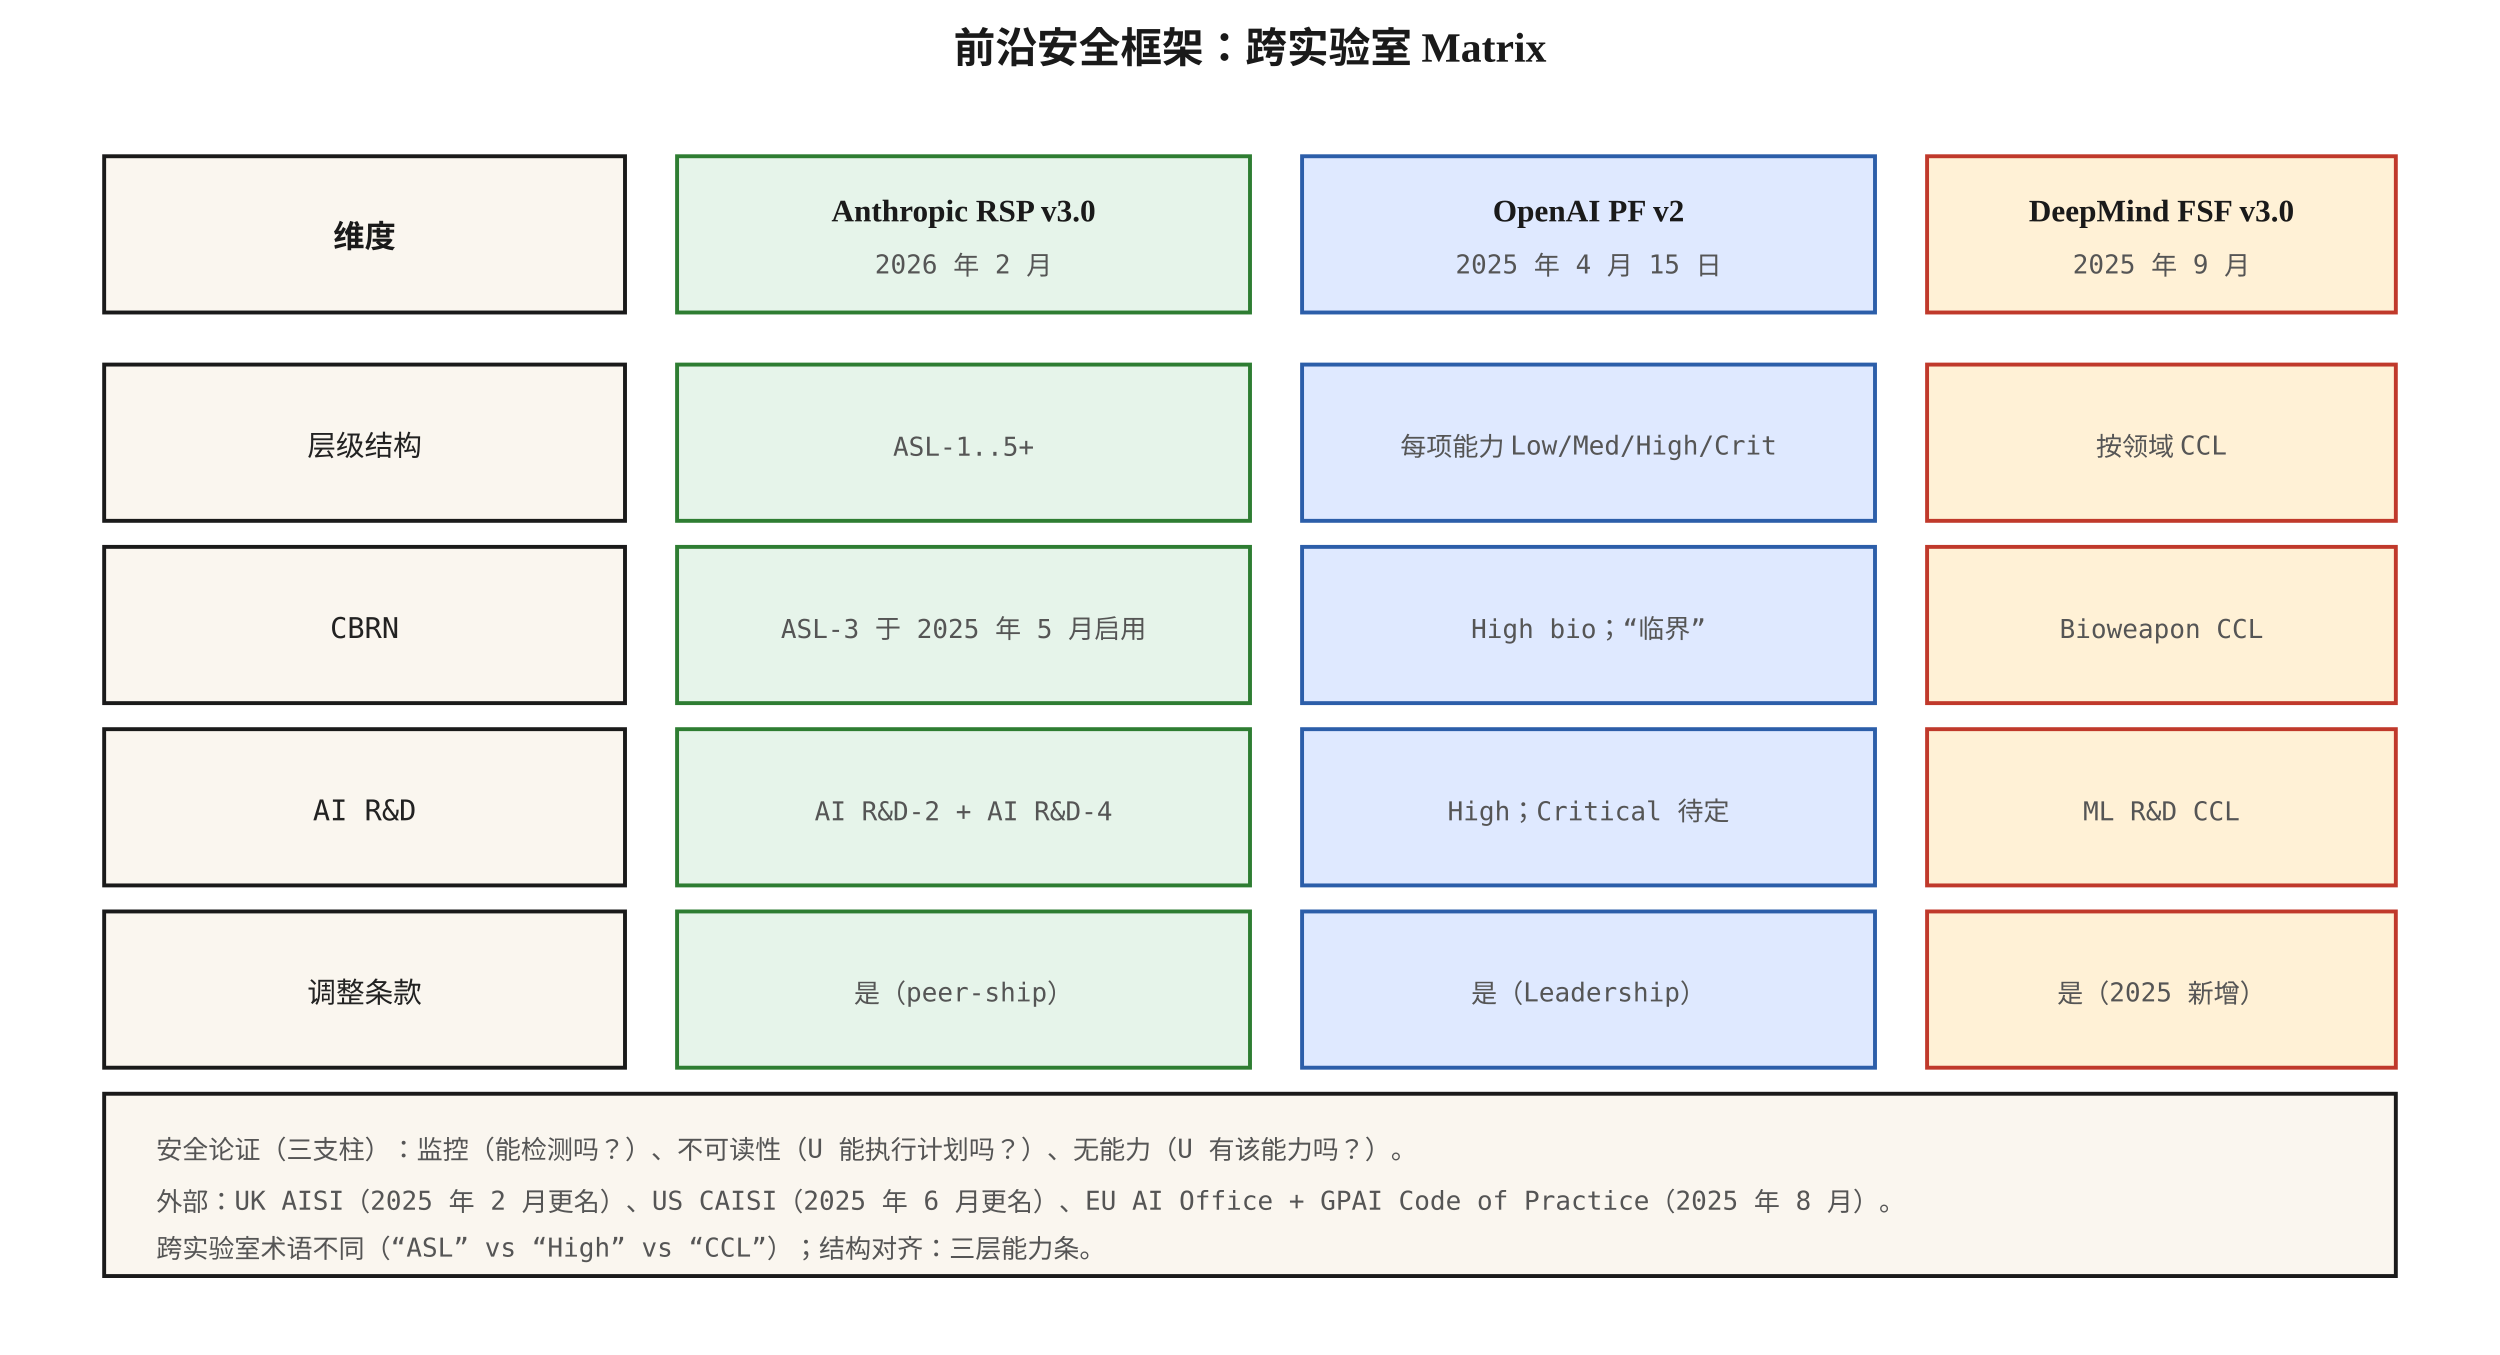
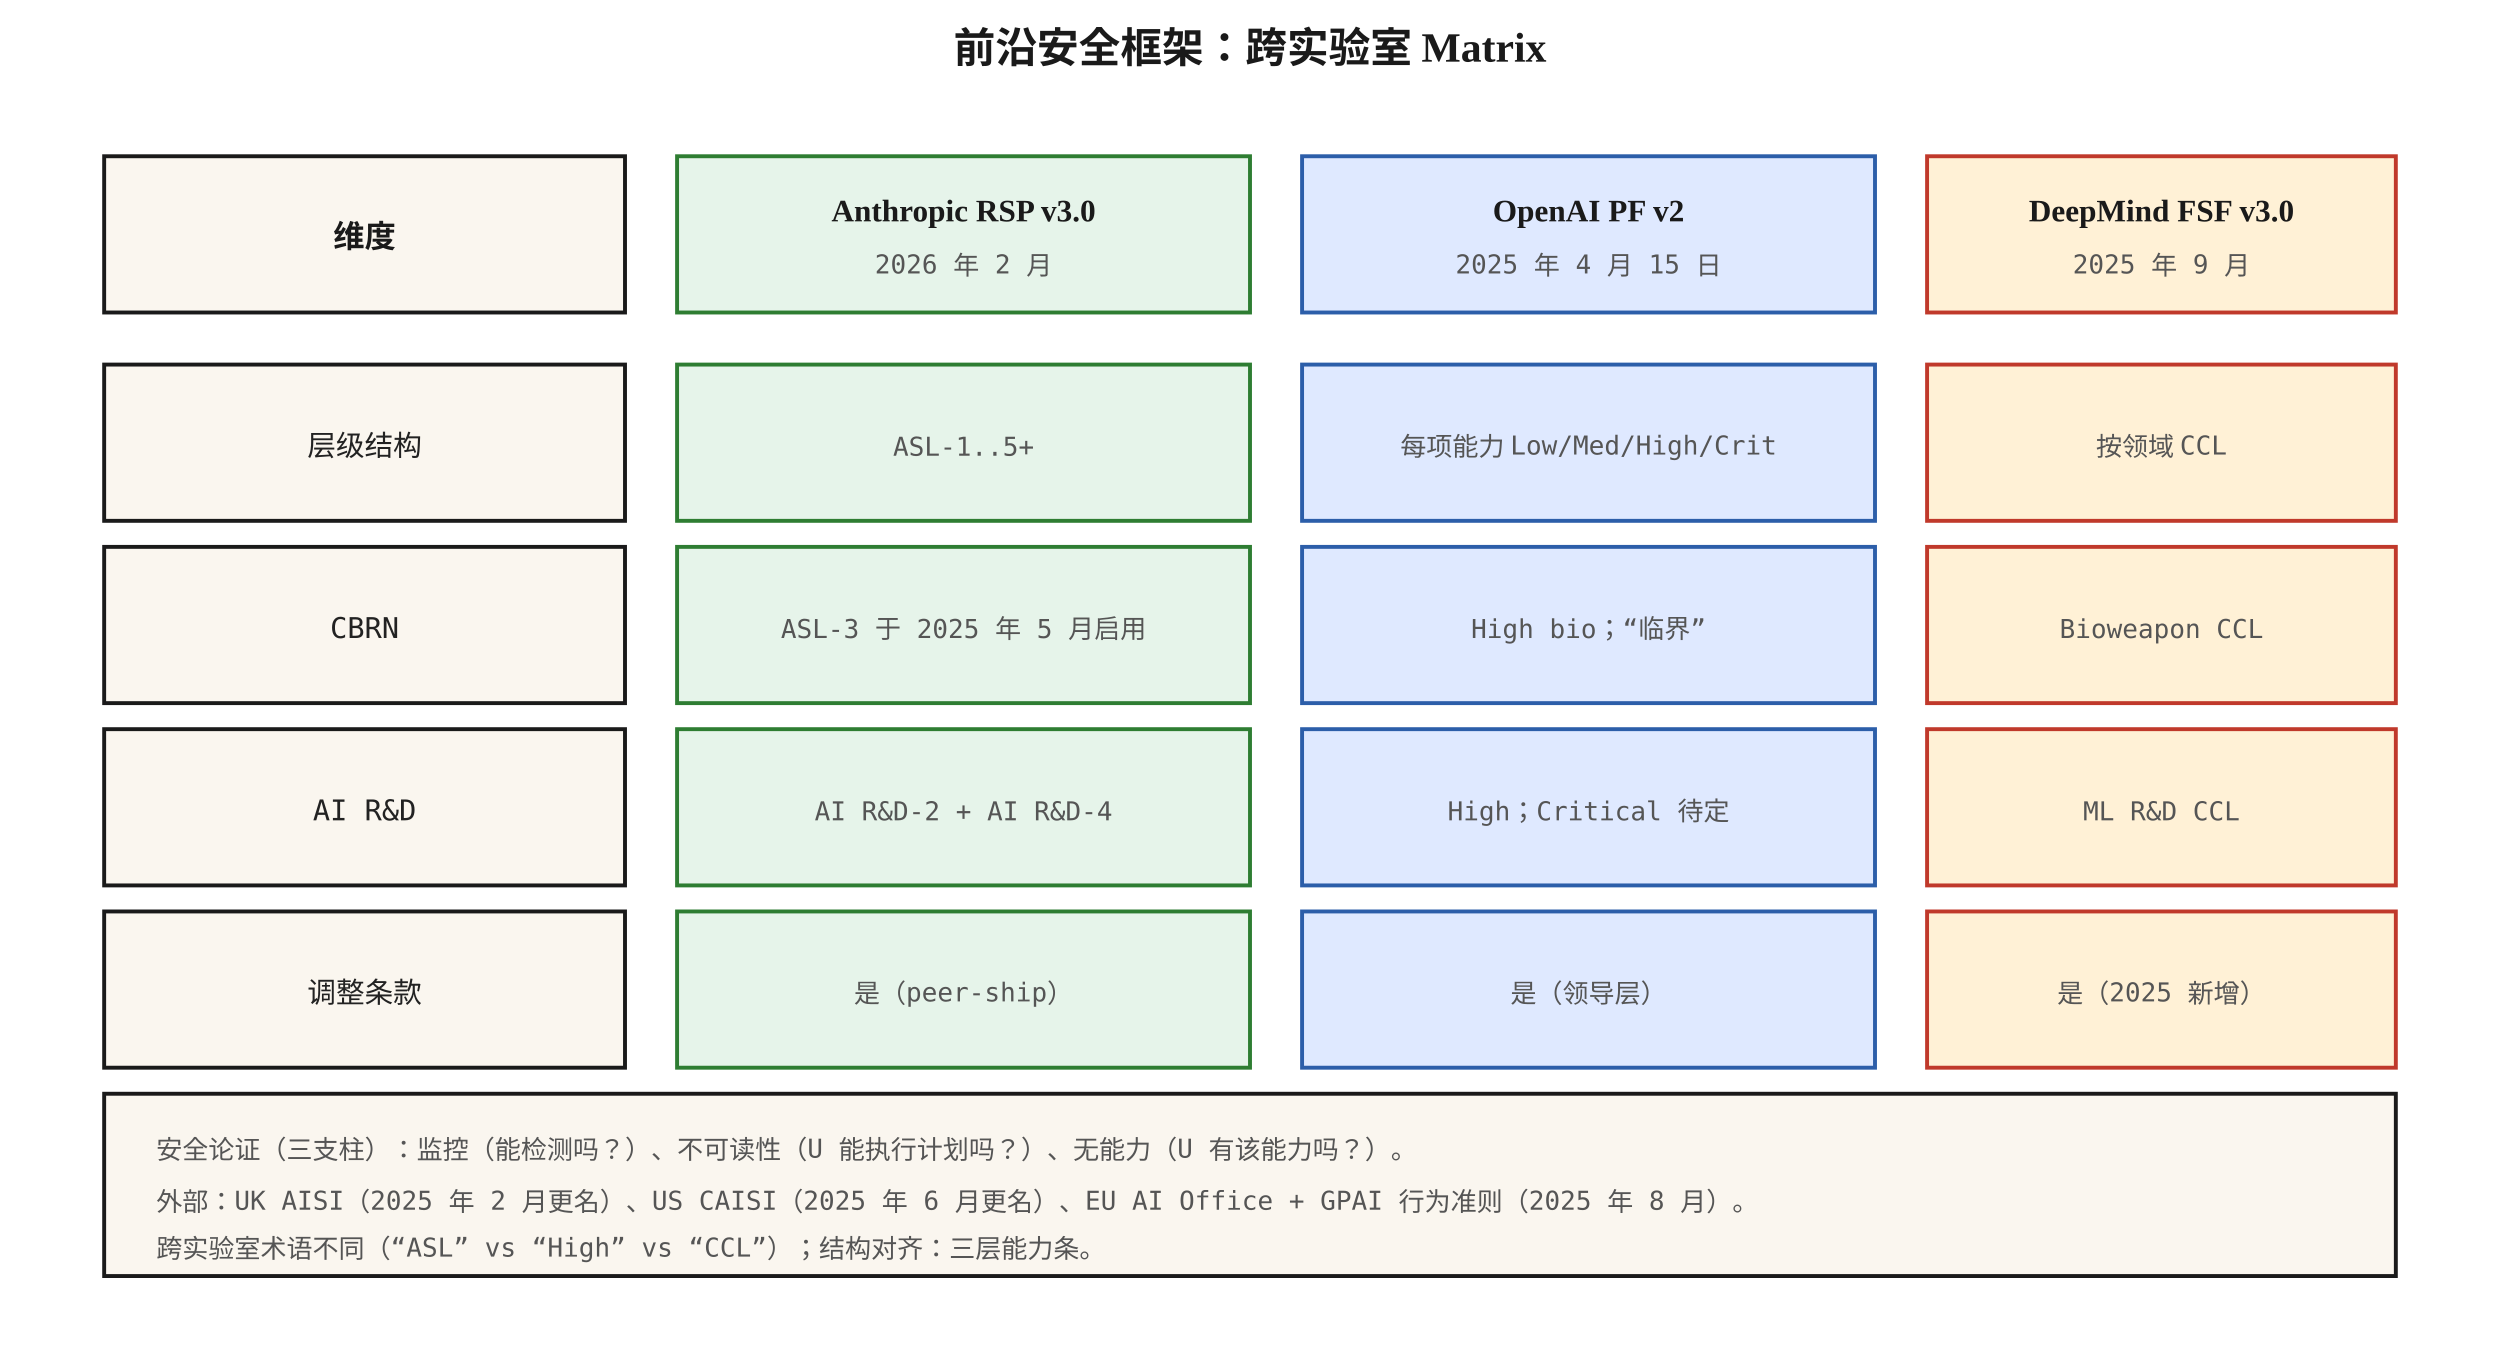
<svg xmlns="http://www.w3.org/2000/svg" viewBox="0 0 960 520" font-family="Georgia, 'Times New Roman', serif">
  <defs>
    <style>
      .box { fill: #faf6ef; stroke: #1a1a1a; stroke-width: 1.5; }
      .hot { fill: #fff1d6; stroke: #c0392b; stroke-width: 1.5; }
      .cool { fill: #e6f4ea; stroke: #2e7d32; stroke-width: 1.5; }
      .cold { fill: #dfe9ff; stroke: #2c5ea9; stroke-width: 1.5; }
      .step { font-size: 11px; font-family: 'Menlo', monospace; fill: #222; }
      .small { font-size: 10px; font-family: 'Menlo', monospace; fill: #555; }
      .caption { font-size: 11px; fill: #555; font-style: italic; }
      .title { font-size: 16px; font-weight: 700; fill: #1a1a1a; }
      .head { font-size: 12px; font-weight: 700; fill: #1a1a1a; }
    </style>
  </defs>
  <text x="480" y="24" text-anchor="middle" class="title">前沿安全框架：跨实验室 Matrix</text>
  <rect x="40" y="60" width="200" height="60" class="box" />
  <text x="140" y="95" text-anchor="middle" class="head">维度</text>
  <rect x="260" y="60" width="220" height="60" class="cool" />
  <text x="370" y="85" text-anchor="middle" class="head">Anthropic RSP v3.0</text>
  <text x="370" y="105" text-anchor="middle" class="small">2026 年 2 月</text>
  <rect x="500" y="60" width="220" height="60" class="cold" />
  <text x="610" y="85" text-anchor="middle" class="head">OpenAI PF v2</text>
  <text x="610" y="105" text-anchor="middle" class="small">2025 年 4 月 15 日</text>
  <rect x="740" y="60" width="180" height="60" class="hot" />
  <text x="830" y="85" text-anchor="middle" class="head">DeepMind FSF v3.0</text>
  <text x="830" y="105" text-anchor="middle" class="small">2025 年 9 月</text>
  <rect x="40" y="140" width="200" height="60" class="box" />
  <text x="140" y="175" text-anchor="middle" class="step">层级结构</text>
  <rect x="260" y="140" width="220" height="60" class="cool" />
  <text x="370" y="175" text-anchor="middle" class="small">ASL-1..5+</text>
  <rect x="500" y="140" width="220" height="60" class="cold" />
  <text x="610" y="175" text-anchor="middle" class="small">每项能力 Low/Med/High/Crit</text>
  <rect x="740" y="140" width="180" height="60" class="hot" />
  <text x="830" y="175" text-anchor="middle" class="small">按领域 CCL</text>
  <rect x="40" y="210" width="200" height="60" class="box" />
  <text x="140" y="245" text-anchor="middle" class="step">CBRN</text>
  <rect x="260" y="210" width="220" height="60" class="cool" />
  <text x="370" y="245" text-anchor="middle" class="small">ASL-3 于 2025 年 5 月启用</text>
  <rect x="500" y="210" width="220" height="60" class="cold" />
  <text x="610" y="245" text-anchor="middle" class="small">High bio；“临界”</text>
  <rect x="740" y="210" width="180" height="60" class="hot" />
  <text x="830" y="245" text-anchor="middle" class="small">Bioweapon CCL</text>
  <rect x="40" y="280" width="200" height="60" class="box" />
  <text x="140" y="315" text-anchor="middle" class="step">AI R&amp;D</text>
  <rect x="260" y="280" width="220" height="60" class="cool" />
  <text x="370" y="315" text-anchor="middle" class="small">AI R&amp;D-2 + AI R&amp;D-4</text>
  <rect x="500" y="280" width="220" height="60" class="cold" />
  <text x="610" y="315" text-anchor="middle" class="small">High；Critical 待定</text>
  <rect x="740" y="280" width="180" height="60" class="hot" />
  <text x="830" y="315" text-anchor="middle" class="small">ML R&amp;D CCL</text>
  <rect x="40" y="350" width="200" height="60" class="box" />
  <text x="140" y="385" text-anchor="middle" class="step">调整条款</text>
  <rect x="260" y="350" width="220" height="60" class="cool" />
  <text x="370" y="385" text-anchor="middle" class="small">是（peer-ship）</text>
  <rect x="500" y="350" width="220" height="60" class="cold" />
-   <text x="610" y="385" text-anchor="middle" class="small">是（Leadership）</text>
+   <text x="610" y="385" text-anchor="middle" class="small">是（领导层）</text>
  <rect x="740" y="350" width="180" height="60" class="hot" />
  <text x="830" y="385" text-anchor="middle" class="small">是（2025 新增）</text>
  <rect x="40" y="420" width="880" height="70" class="box" />
  <text x="60" y="445" class="small">安全论证（三支柱）：监控（能检测吗？）、不可读性（U 能执行计划吗？）、无能力（U 有该能力吗？）。</text>
-   <text x="60" y="465" class="small">外部：UK AISI（2025 年 2 月更名）、US CAISI（2025 年 6 月更名）、EU AI Office + GPAI Code of Practice（2025 年 8 月）。</text>
+   <text x="60" y="465" class="small">外部：UK AISI（2025 年 2 月更名）、US CAISI（2025 年 6 月更名）、EU AI Office + GPAI 行为准则（2025 年 8 月）。</text>
  <text x="60" y="483" class="small">跨实验室术语不同（“ASL” vs “High” vs “CCL”）；结构对齐：三层能力条。</text>
</svg>
